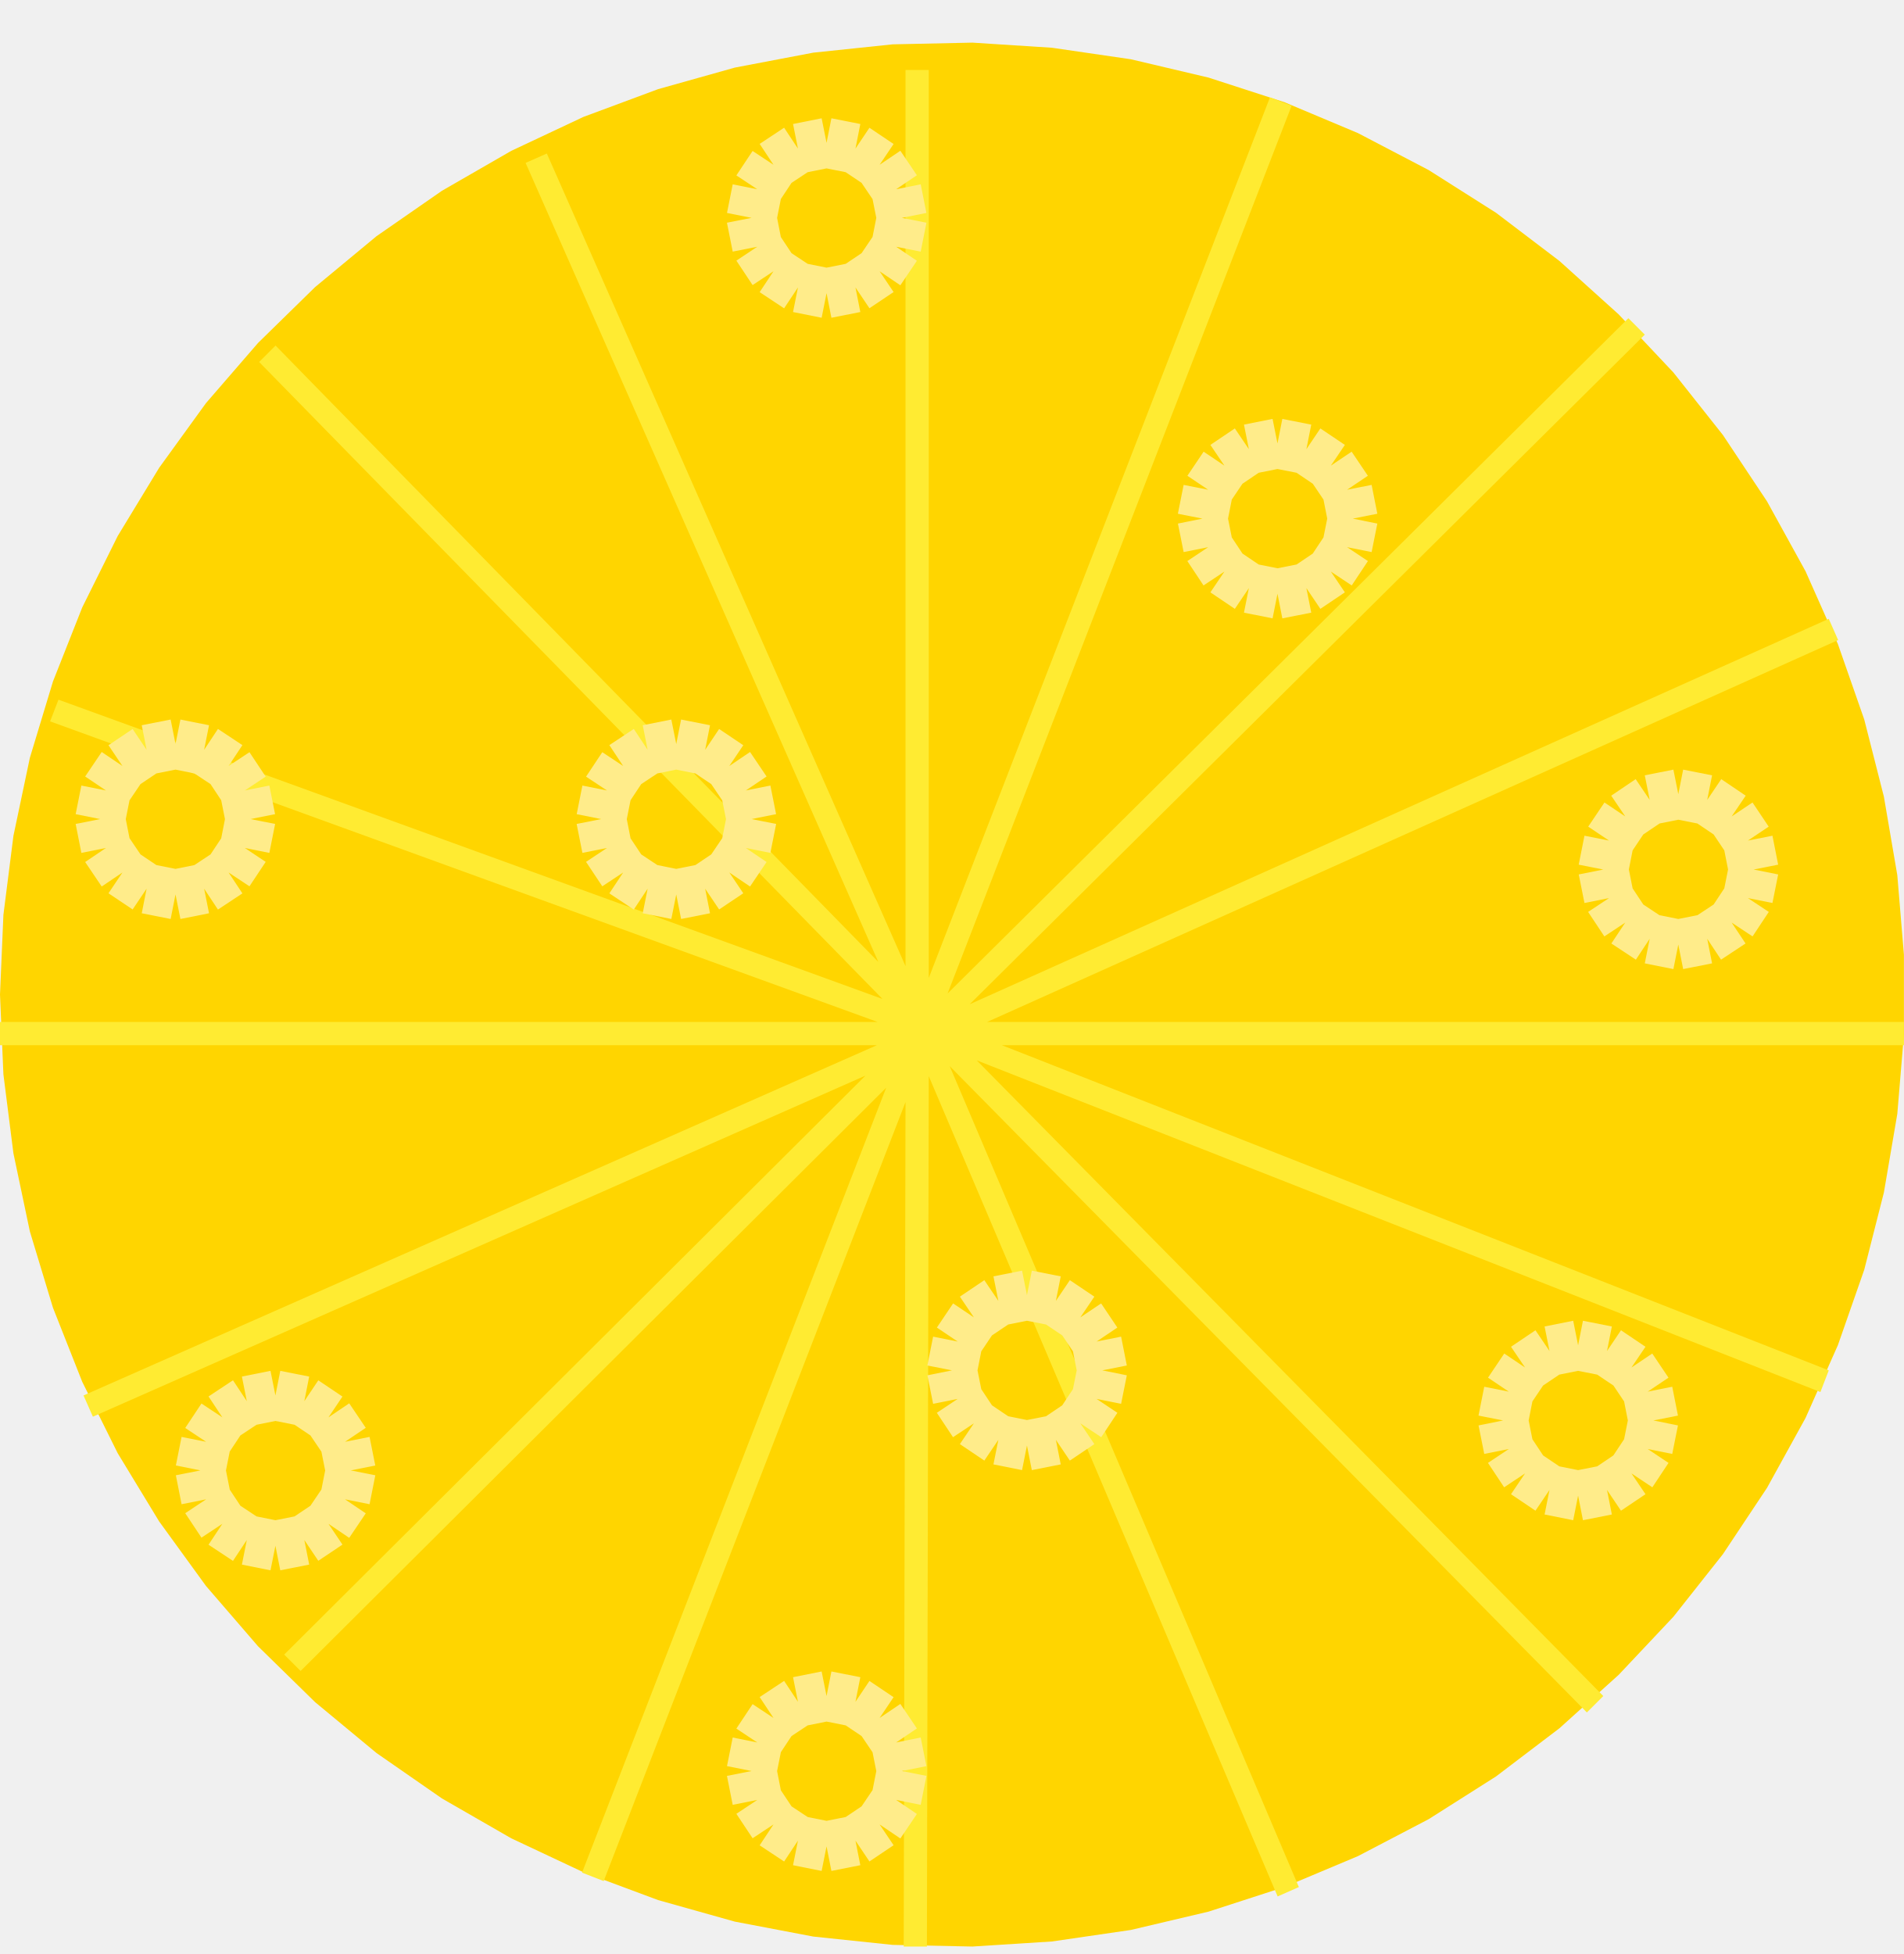
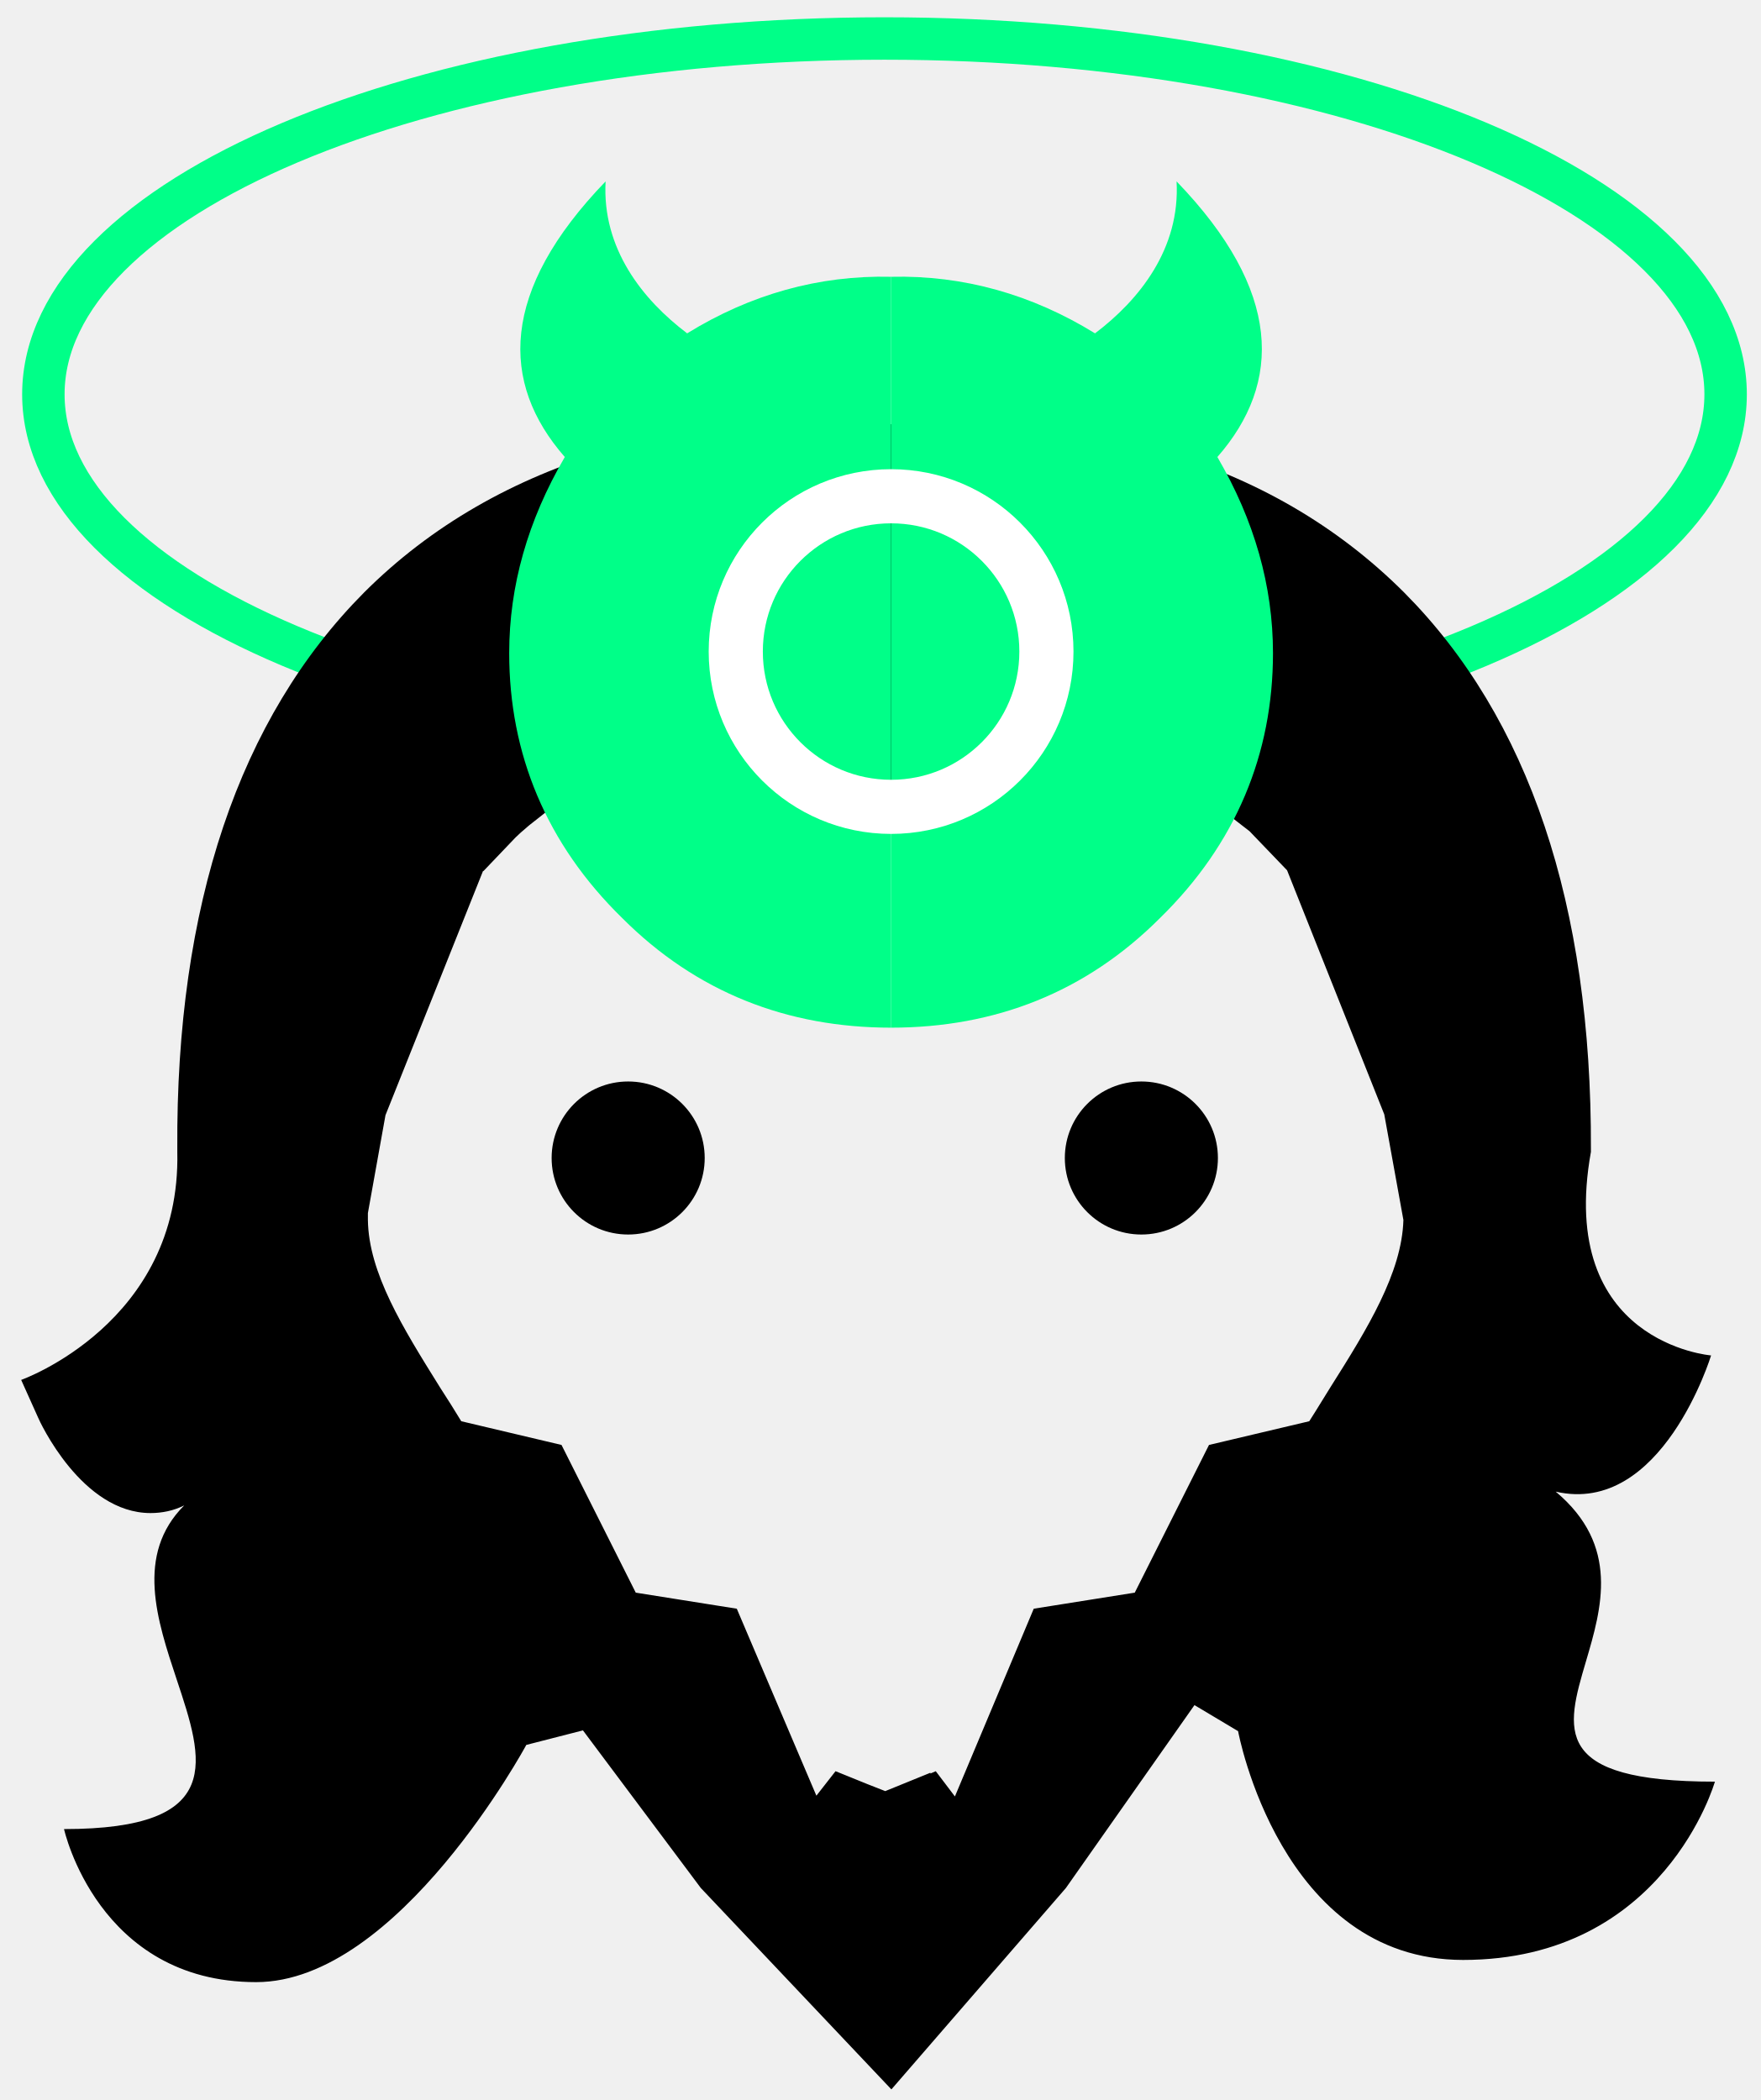
- <svg xmlns="http://www.w3.org/2000/svg" width="38" height="39" viewBox="0 0 38 39" fill="none">
-   <g class="rotation" id="28bb81caaa6aa67fcdb8fcfdc041e1c3">
-     <path d="M0 19.851L0.068 18.26ZM0.068 18.26L0.268 16.683ZM0.268 16.683L0.596 15.125ZM0.596 15.125L1.057 13.602ZM1.057 13.602L1.642 12.122ZM1.642 12.122L2.35 10.697ZM2.35 10.697L3.177 9.336ZM3.177 9.336L4.111 8.046ZM4.111 8.046L5.151 6.844ZM5.151 6.844L6.289 5.73ZM6.289 5.73L7.515 4.714ZM7.515 4.714L8.822 3.807ZM8.822 3.807L10.204 3.011ZM10.204 3.011L11.643 2.334ZM11.643 2.334L13.136 1.779ZM13.136 1.779L14.667 1.349ZM14.667 1.349L16.232 1.051ZM16.232 1.051L17.816 0.885ZM17.816 0.885L19.408 0.851ZM19.408 0.851L20.996 0.953ZM20.996 0.953L22.571 1.183ZM22.571 1.183L24.122 1.549ZM24.122 1.549L25.636 2.04ZM25.636 2.04L27.102 2.656ZM27.102 2.656L28.514 3.394ZM28.514 3.394L29.859 4.247ZM29.859 4.247L31.125 5.209ZM31.125 5.209L32.307 6.275ZM32.307 6.275L33.398 7.433ZM33.398 7.433L34.387 8.682ZM34.387 8.682L35.267 10.006ZM35.267 10.006L36.036 11.401ZM36.036 11.401L36.683 12.857ZM36.683 12.857L37.208 14.36ZM37.208 14.36L37.6 15.9ZM37.6 15.9L37.868 17.468ZM37.868 17.468L38 19.056ZM38 19.056V20.647ZM38 20.647L37.868 22.232ZM37.868 22.232L37.6 23.802ZM37.6 23.802L37.208 25.343ZM37.208 25.343L36.683 26.846ZM36.683 26.846L36.036 28.302ZM36.036 28.302L35.267 29.697ZM35.267 29.697L34.387 31.02ZM34.387 31.02L33.398 32.27ZM33.398 32.27L32.307 33.428ZM32.307 33.428L31.125 34.494ZM31.125 34.494L29.859 35.456ZM29.859 35.456L28.514 36.309ZM28.514 36.309L27.102 37.047ZM27.102 37.047L25.636 37.663ZM25.636 37.663L24.122 38.154ZM24.122 38.154L22.571 38.52ZM22.571 38.52L20.996 38.75ZM20.996 38.75L19.408 38.851ZM19.408 38.851L17.816 38.818ZM17.816 38.818L16.232 38.652ZM16.232 38.652L14.667 38.354ZM14.667 38.354L13.136 37.924ZM13.136 37.924L11.643 37.368ZM11.643 37.368L10.204 36.691ZM10.204 36.691L8.822 35.896ZM8.822 35.896L7.515 34.989ZM7.515 34.989L6.289 33.973ZM6.289 33.973L5.151 32.859ZM5.151 32.859L4.111 31.654ZM4.111 31.654L3.177 30.367ZM3.177 30.367L2.35 29.006ZM2.35 29.006L1.642 27.581ZM1.642 27.581L1.057 26.101ZM1.057 26.101L0.596 24.578ZM0.596 24.578L0.268 23.02ZM0.268 23.02L0.068 21.443ZM0.068 21.443L0 19.851Z" fill="#FFD500" />
-     <path d="M0 19.851L0.068 18.26L0.268 16.683L0.596 15.125L1.057 13.602L1.642 12.122L2.35 10.697L3.177 9.336L4.111 8.046L5.151 6.844L6.289 5.73L7.515 4.714L8.822 3.807L10.204 3.011L11.643 2.334L13.136 1.779L14.667 1.349L16.232 1.051L17.816 0.885L19.408 0.851L20.996 0.953L22.571 1.183L24.122 1.549L25.636 2.04L27.102 2.656L28.514 3.394L29.859 4.247L31.125 5.209L32.307 6.275L33.398 7.433L34.387 8.682L35.267 10.006L36.036 11.401L36.683 12.857L37.208 14.36L37.6 15.9L37.868 17.468L38 19.056V20.647L37.868 22.232L37.6 23.802L37.208 25.343L36.683 26.846L36.036 28.302L35.267 29.697L34.387 31.02L33.398 32.27L32.307 33.428L31.125 34.494L29.859 35.456L28.514 36.309L27.102 37.047L25.636 37.663L24.122 38.154L22.571 38.52L20.996 38.75L19.408 38.851L17.816 38.818L16.232 38.652L14.667 38.354L13.136 37.924L11.643 37.368L10.204 36.691L8.822 35.896L7.515 34.989L6.289 33.973L5.151 32.859L4.111 31.654L3.177 30.367L2.35 29.006L1.642 27.581L1.057 26.101L0.596 24.578L0.268 23.02L0.068 21.443L0 19.851Z" fill="#FFD500" />
-     <path fill-rule="evenodd" clip-rule="evenodd" d="M18.537 21.479L18.5 38.851H18.037L18.073 21.997L12.049 37.544L11.617 37.376L17.687 21.71L6 33.351L5.672 33.024L17.274 21.468L1.854 28.276L1.667 27.852L17.502 20.861L0 20.861L0 20.398L17.517 20.398L1 14.398L1.167 13.965L17.613 19.938L5.172 7.225L5.5 6.897L17.53 19.199L10.49 3.251L10.914 3.064L18.073 19.282L18.073 1.397H18.537L18.537 19.518L25.347 1.943L25.779 2.111L18.913 19.829L32.5 6.351L32.828 6.679L19.354 20.044L36.5 12.351L36.687 12.775L19.7 20.398H38V20.861H19.996L36.5 27.351L36.333 27.784L19.495 21.164L32 33.851L31.672 34.179L18.955 21.279L25.924 37.664L25.5 37.851L18.537 21.479Z" fill="#FFEB32" />
-     <path fill-rule="evenodd" clip-rule="evenodd" d="M16.497 2.851L16.399 2.361L15.828 2.475L15.926 2.966L15.65 2.549L15.162 2.872L15.438 3.289L15.021 3.013L14.697 3.501L15.114 3.777L14.624 3.679L14.51 4.25L15 4.348L14.509 4.445L14.624 5.022L15.114 4.925L14.697 5.202L15.021 5.69L15.438 5.414L15.162 5.831L15.65 6.154L15.926 5.737L15.828 6.228L16.399 6.342L16.497 5.851L16.594 6.342L17.171 6.228L17.074 5.737L17.353 6.152L17.835 5.829L17.556 5.414L17.97 5.694L18.3 5.205L17.886 4.925L18.376 5.022L18.491 4.445L18 4.348L18.49 4.25L18.376 3.679L17.886 3.777L18.3 3.498L17.97 3.009L17.556 3.289L17.835 2.874L17.353 2.55L17.074 2.966L17.171 2.475L16.594 2.361L16.497 2.851ZM16.497 3.361L16.12 3.437L15.798 3.65L15.585 3.972L15.51 4.349L15.585 4.732L15.798 5.053L16.12 5.266L16.497 5.342L16.879 5.266L17.196 5.053L17.415 4.729L17.49 4.349L17.415 3.974L17.196 3.65L16.879 3.437L16.497 3.361Z" fill="#FFEC8A" />
-     <path fill-rule="evenodd" clip-rule="evenodd" d="M5.497 27.852L5.399 27.361L4.828 27.475L4.926 27.966L4.65 27.549L4.162 27.872L4.438 28.289L4.021 28.013L3.697 28.501L4.114 28.777L3.624 28.679L3.51 29.25L4 29.348L3.51 29.445L3.624 30.023L4.114 29.925L3.697 30.202L4.021 30.69L4.438 30.414L4.162 30.831L4.65 31.154L4.926 30.737L4.828 31.228L5.399 31.342L5.497 30.852L5.594 31.342L6.171 31.228L6.074 30.737L6.353 31.152L6.835 30.829L6.556 30.414L6.97 30.694L7.3 30.205L6.886 29.925L7.376 30.023L7.491 29.445L7 29.348L7.49 29.25L7.376 28.679L6.886 28.777L7.3 28.498L6.97 28.009L6.556 28.289L6.835 27.874L6.353 27.55L6.074 27.966L6.171 27.475L5.594 27.361L5.497 27.852ZM5.497 28.361L5.12 28.437L4.798 28.65L4.585 28.972L4.51 29.349L4.586 29.732L4.798 30.053L5.12 30.266L5.497 30.342L5.879 30.266L6.196 30.053L6.415 29.729L6.49 29.349L6.415 28.974L6.196 28.65L5.879 28.437L5.497 28.361Z" fill="#FFEC8A" />
-     <path fill-rule="evenodd" clip-rule="evenodd" d="M13.497 14.851L13.399 14.361L12.828 14.475L12.926 14.966L12.65 14.549L12.162 14.872L12.438 15.289L12.021 15.013L11.697 15.501L12.114 15.777L11.624 15.679L11.51 16.25L12 16.348L11.509 16.445L11.624 17.023L12.114 16.925L11.697 17.202L12.021 17.69L12.438 17.414L12.162 17.831L12.65 18.154L12.926 17.737L12.828 18.228L13.399 18.342L13.497 17.852L13.594 18.342L14.171 18.228L14.074 17.737L14.353 18.152L14.835 17.829L14.556 17.414L14.97 17.694L15.3 17.205L14.886 16.925L15.376 17.023L15.491 16.445L15 16.348L15.49 16.25L15.376 15.679L14.886 15.777L15.3 15.498L14.97 15.009L14.556 15.289L14.835 14.874L14.353 14.55L14.074 14.966L14.171 14.475L13.594 14.361L13.497 14.851ZM13.497 15.361L13.12 15.437L12.798 15.65L12.585 15.972L12.51 16.349L12.585 16.732L12.798 17.053L13.12 17.266L13.497 17.342L13.879 17.266L14.196 17.053L14.415 16.729L14.49 16.349L14.415 15.974L14.196 15.65L13.879 15.437L13.497 15.361Z" fill="#FFEC8A" />
-     <path fill-rule="evenodd" clip-rule="evenodd" d="M33.497 15.851L33.399 15.361L32.828 15.475L32.926 15.966L32.646 15.551L32.158 15.881L32.438 16.295L32.023 16.017L31.699 16.499L32.114 16.777L31.624 16.68L31.509 17.258L32 17.355L31.51 17.453L31.624 18.023L32.114 17.925L31.697 18.201L32.021 18.69L32.438 18.414L32.161 18.831L32.65 19.154L32.926 18.737L32.828 19.228L33.399 19.342L33.497 18.852L33.594 19.342L34.171 19.228L34.074 18.737L34.35 19.154L34.839 18.831L34.562 18.414L34.979 18.69L35.303 18.201L34.886 17.925L35.376 18.023L35.49 17.453L35 17.355L35.49 17.258L35.376 16.68L34.886 16.777L35.301 16.499L34.978 16.017L34.562 16.295L34.842 15.881L34.354 15.551L34.074 15.966L34.171 15.475L33.594 15.361L33.497 15.851ZM33.497 16.361L33.123 16.436L32.798 16.655L32.585 16.973L32.51 17.354L32.585 17.731L32.798 18.053L33.12 18.266L33.497 18.342L33.88 18.266L34.202 18.053L34.415 17.731L34.49 17.354L34.415 16.973L34.202 16.655L33.878 16.436L33.497 16.361Z" fill="#FFEC8A" />
-     <path fill-rule="evenodd" clip-rule="evenodd" d="M16.497 33.852L16.399 33.361L15.828 33.475L15.926 33.966L15.65 33.549L15.162 33.872L15.438 34.289L15.021 34.013L14.697 34.501L15.114 34.778L14.624 34.679L14.51 35.25L15 35.348L14.509 35.445L14.624 36.023L15.114 35.925L14.697 36.202L15.021 36.69L15.438 36.414L15.162 36.831L15.65 37.154L15.926 36.737L15.828 37.228L16.399 37.342L16.497 36.852L16.594 37.342L17.171 37.228L17.074 36.737L17.353 37.153L17.835 36.829L17.556 36.414L17.97 36.694L18.3 36.205L17.886 35.925L18.376 36.023L18.491 35.445L18 35.348L18.49 35.25L18.376 34.679L17.886 34.778L18.3 34.498L17.97 34.009L17.556 34.289L17.835 33.874L17.353 33.55L17.074 33.966L17.171 33.475L16.594 33.361L16.497 33.852ZM16.497 34.361L16.12 34.437L15.798 34.65L15.585 34.972L15.51 35.349L15.585 35.732L15.798 36.053L16.12 36.266L16.497 36.342L16.879 36.266L17.196 36.053L17.415 35.729L17.49 35.349L17.415 34.974L17.196 34.65L16.879 34.437L16.497 34.361Z" fill="#FFEC8A" />
-     <path fill-rule="evenodd" clip-rule="evenodd" d="M31.497 26.851L31.399 26.361L30.828 26.475L30.926 26.965L30.646 26.551L30.158 26.88L30.438 27.294L30.023 27.015L29.699 27.497L30.114 27.776L29.624 27.678L29.509 28.254L30 28.351L29.51 28.45L29.624 29.019L30.114 28.921L29.698 29.198L30.021 29.685L30.438 29.408L30.158 29.823L30.646 30.152L30.926 29.738L30.828 30.228L31.399 30.342L31.497 29.851L31.594 30.342L32.171 30.228L32.074 29.738L32.353 30.152L32.842 29.823L32.562 29.408L32.979 29.685L33.302 29.198L32.886 28.921L33.376 29.019L33.49 28.45L33 28.351L33.49 28.254L33.376 27.678L32.886 27.776L33.301 27.497L32.977 27.015L32.562 27.294L32.842 26.88L32.353 26.551L32.074 26.965L32.171 26.475L31.594 26.361L31.497 26.851ZM31.497 27.361L31.122 27.436L30.798 27.654L30.585 27.971L30.51 28.351L30.585 28.726L30.799 29.049L31.122 29.267L31.497 29.342L31.878 29.267L32.201 29.049L32.415 28.726L32.49 28.351L32.415 27.971L32.202 27.654L31.878 27.436L31.497 27.361Z" fill="#FFEC8A" />
-     <path fill-rule="evenodd" clip-rule="evenodd" d="M20.497 25.851L20.399 25.361L19.828 25.475L19.926 25.965L19.646 25.551L19.158 25.88L19.438 26.294L19.023 26.015L18.699 26.497L19.114 26.776L18.624 26.678L18.509 27.254L19 27.351L18.51 27.45L18.624 28.019L19.114 27.921L18.698 28.198L19.021 28.685L19.438 28.408L19.158 28.823L19.646 29.152L19.926 28.738L19.828 29.228L20.399 29.342L20.497 28.851L20.594 29.342L21.171 29.228L21.074 28.738L21.353 29.152L21.842 28.823L21.562 28.408L21.979 28.685L22.302 28.198L21.886 27.921L22.376 28.019L22.49 27.45L22 27.351L22.49 27.254L22.376 26.678L21.886 26.776L22.301 26.497L21.977 26.015L21.562 26.294L21.842 25.88L21.353 25.551L21.074 25.965L21.171 25.475L20.594 25.361L20.497 25.851ZM20.497 26.361L20.122 26.436L19.798 26.654L19.585 26.971L19.51 27.351L19.585 27.726L19.799 28.049L20.122 28.267L20.497 28.342L20.878 28.267L21.201 28.049L21.415 27.726L21.49 27.351L21.415 26.971L21.202 26.654L20.878 26.436L20.497 26.361Z" fill="#FFEC8A" />
-     <path fill-rule="evenodd" clip-rule="evenodd" d="M25.497 8.851L25.399 8.361L24.828 8.475L24.926 8.965L24.646 8.551L24.158 8.88L24.438 9.294L24.023 9.015L23.699 9.496L24.114 9.775L23.624 9.678L23.509 10.254L24 10.351L23.51 10.45L23.624 11.019L24.114 10.921L23.698 11.198L24.021 11.685L24.438 11.408L24.158 11.823L24.646 12.152L24.926 11.738L24.828 12.228L25.399 12.342L25.497 11.851L25.594 12.342L26.171 12.228L26.074 11.738L26.353 12.152L26.842 11.823L26.562 11.408L26.979 11.685L27.302 11.198L26.886 10.921L27.376 11.019L27.49 10.45L27 10.351L27.49 10.254L27.376 9.678L26.886 9.775L27.301 9.496L26.977 9.015L26.562 9.294L26.842 8.88L26.353 8.551L26.074 8.965L26.171 8.475L25.594 8.361L25.497 8.851ZM25.497 9.361L25.122 9.436L24.798 9.655L24.585 9.971L24.51 10.351L24.585 10.726L24.799 11.049L25.122 11.267L25.497 11.342L25.878 11.267L26.201 11.049L26.415 10.726L26.49 10.351L26.415 9.971L26.202 9.655L25.878 9.436L25.497 9.361Z" fill="#FFEC8A" />
-     <path fill-rule="evenodd" clip-rule="evenodd" d="M3.121 15.437L2.804 15.65L2.585 15.974L2.51 16.349L2.585 16.729L2.804 17.053L3.121 17.266L3.503 17.342L3.88 17.266L4.202 17.053L4.415 16.732L4.49 16.349L4.415 15.972L4.202 15.65L3.88 15.437L3.503 15.361L3.121 15.437ZM3.503 14.851L3.406 14.361L2.829 14.475L2.926 14.966L2.647 14.55L2.165 14.874L2.444 15.289L2.03 15.009L1.7 15.498L2.114 15.777L1.624 15.679L1.51 16.25L2 16.348L1.51 16.445L1.624 17.023L2.114 16.925L1.7 17.205L2.03 17.694L2.444 17.414L2.165 17.829L2.647 18.152L2.926 17.737L2.829 18.228L3.406 18.342L3.503 17.852L3.601 18.342L4.172 18.228L4.074 17.737L4.35 18.154L4.838 17.831L4.562 17.414L4.979 17.69L5.303 17.202L4.886 16.925L5.376 17.023L5.491 16.445L5 16.348L5.49 16.25L5.376 15.679L4.886 15.777L5.303 15.501L4.979 15.013L4.562 15.289L4.838 14.872L4.35 14.549L4.074 14.966L4.172 14.475L3.601 14.361L3.503 14.851Z" fill="#FFEC8A" />
-   </g>
-   <style>
- 	.rotation {
- 	  transform-origin: center center;
- 	  -webkit-animation:spin 4s linear infinite;
- 	    -moz-animation:spin 4s linear infinite;
- 	    animation:spin 4s linear infinite;
- 	}
- 
- 	@-moz-keyframes spin { 100% { -moz-transform: rotate(360deg); } }
- 	@-webkit-keyframes spin { 100% { -webkit-transform: rotate(360deg); } }
- 	@keyframes spin { 100% { -webkit-transform: rotate(360deg); transform:rotate(360deg); } }
- 	</style>
+ <svg xmlns="http://www.w3.org/2000/svg" width="83" height="99" viewBox="0 0 83 99" fill="none">
+   <path d="M41.689 35.364C63.584 35.364 81.334 27.854 81.334 18.59C81.334 9.326 63.584 1.815 41.689 1.815C19.794 1.815 2.044 9.326 2.044 18.59C2.044 27.854 19.794 35.364 41.689 35.364Z" stroke="#00FF88" stroke-width="2" stroke-linecap="round" stroke-linejoin="round" />
+   <path fill-rule="evenodd" clip-rule="evenodd" d="M74.985 54.303C73.362 63.322 80.649 63.899 80.649 63.899C80.649 63.899 78.34 71.474 73.326 70.32C76.362 72.863 75.49 75.819 74.749 78.33C73.809 81.519 73.08 83.992 80.829 83.992C80.829 83.992 78.448 92.397 68.961 92.397C60.339 92.397 58.355 81.611 58.355 81.611L56.299 80.384L50.239 89.006L42.014 98.5L33.032 89.006L27.476 81.575L24.807 82.26C24.807 82.26 18.782 93.443 12.073 93.443C4.606 93.443 3.018 86.228 3.018 86.228C10.675 86.228 9.595 82.982 8.332 79.187C7.4 76.385 6.368 73.283 8.682 70.969C8.177 71.222 7.636 71.33 7.095 71.33C3.848 71.33 1.864 67.001 1.792 66.821L0.998 65.053C0.998 65.053 8.538 62.384 8.357 54.303V54.231V54.159C8.285 42.687 11.279 33.849 17.159 27.933C20.298 24.795 24.194 22.558 28.739 21.224C32.454 20.141 35.629 19.997 37.216 19.997H37.902H41.292H41.689H42.772H45.441H46.126C47.714 19.997 50.888 20.141 54.604 21.224C59.149 22.522 63.045 24.795 66.183 27.933C72.063 33.849 75.021 42.651 74.985 54.159V54.231V54.303ZM56.984 68.119L61.71 67.001C61.91 66.69 62.11 66.365 62.318 66.027C62.448 65.816 62.582 65.6 62.72 65.378C64.452 62.636 66.075 60.003 66.147 57.514L65.245 52.535L60.664 41.028L58.897 39.188L56.804 37.565C54.712 36.194 52.547 35.509 50.383 35.509C45.638 35.509 42.375 38.826 42.269 38.933L42.267 38.936L41.761 39.477L41.256 38.936L41.255 38.934C41.165 38.843 37.862 35.509 33.14 35.509C30.759 35.509 28.414 36.339 26.142 37.962L24.951 38.9C24.914 38.931 24.878 38.962 24.843 38.992C24.636 39.169 24.456 39.323 24.302 39.477L22.787 41.064C22.751 41.064 22.751 41.1 22.751 41.1L18.169 52.572L17.34 57.189V57.514C17.375 60.01 18.998 62.613 20.708 65.356L20.767 65.45C21.091 65.955 21.416 66.46 21.741 67.001L26.466 68.119L29.965 75.082L34.727 75.839L38.479 84.654L39.381 83.5L39.561 83.572L40.896 84.113L41.725 84.438L43.854 83.572V83.608L44.106 83.5L45.008 84.69L48.724 75.839L53.485 75.082L56.984 68.119Z" fill="black" />
+   <path d="M53.796 58.199C55.789 58.199 57.404 56.584 57.404 54.592C57.404 52.599 55.789 50.984 53.796 50.984C51.804 50.984 50.189 52.599 50.189 54.592C50.189 56.584 51.804 58.199 53.796 58.199Z" fill="black" />
+   <path d="M29.607 58.199C31.6 58.199 33.215 56.584 33.215 54.592C33.215 52.599 31.6 50.984 29.607 50.984C27.615 50.984 26 52.599 26 54.592C26 56.584 27.615 58.199 29.607 58.199Z" fill="black" />
+   <path d="M42 13.049C38.592 12.966 35.359 13.882 32.388 15.715C30.291 14.132 28.369 11.717 28.544 8.552C23.563 13.716 23.563 18.047 26.621 21.545C24.874 24.543 24 27.625 24 30.79C24 35.538 25.748 39.785 29.33 43.283C32.825 46.782 37.107 48.447 42 48.447V13.049Z" fill="#00FF88" />
+   <path d="M42 13.049C45.408 12.966 48.641 13.882 51.612 15.715C53.709 14.132 55.631 11.717 55.456 8.552C60.437 13.716 60.437 18.047 57.379 21.545C59.126 24.543 60 27.625 60 30.79C60 35.538 58.252 39.785 54.67 43.283C51.175 46.782 46.893 48.447 42 48.447V13.049Z" fill="#00FF88" />
+   <circle cx="42" cy="30.716" r="7.321" stroke="white" stroke-width="2.552" />
</svg>
